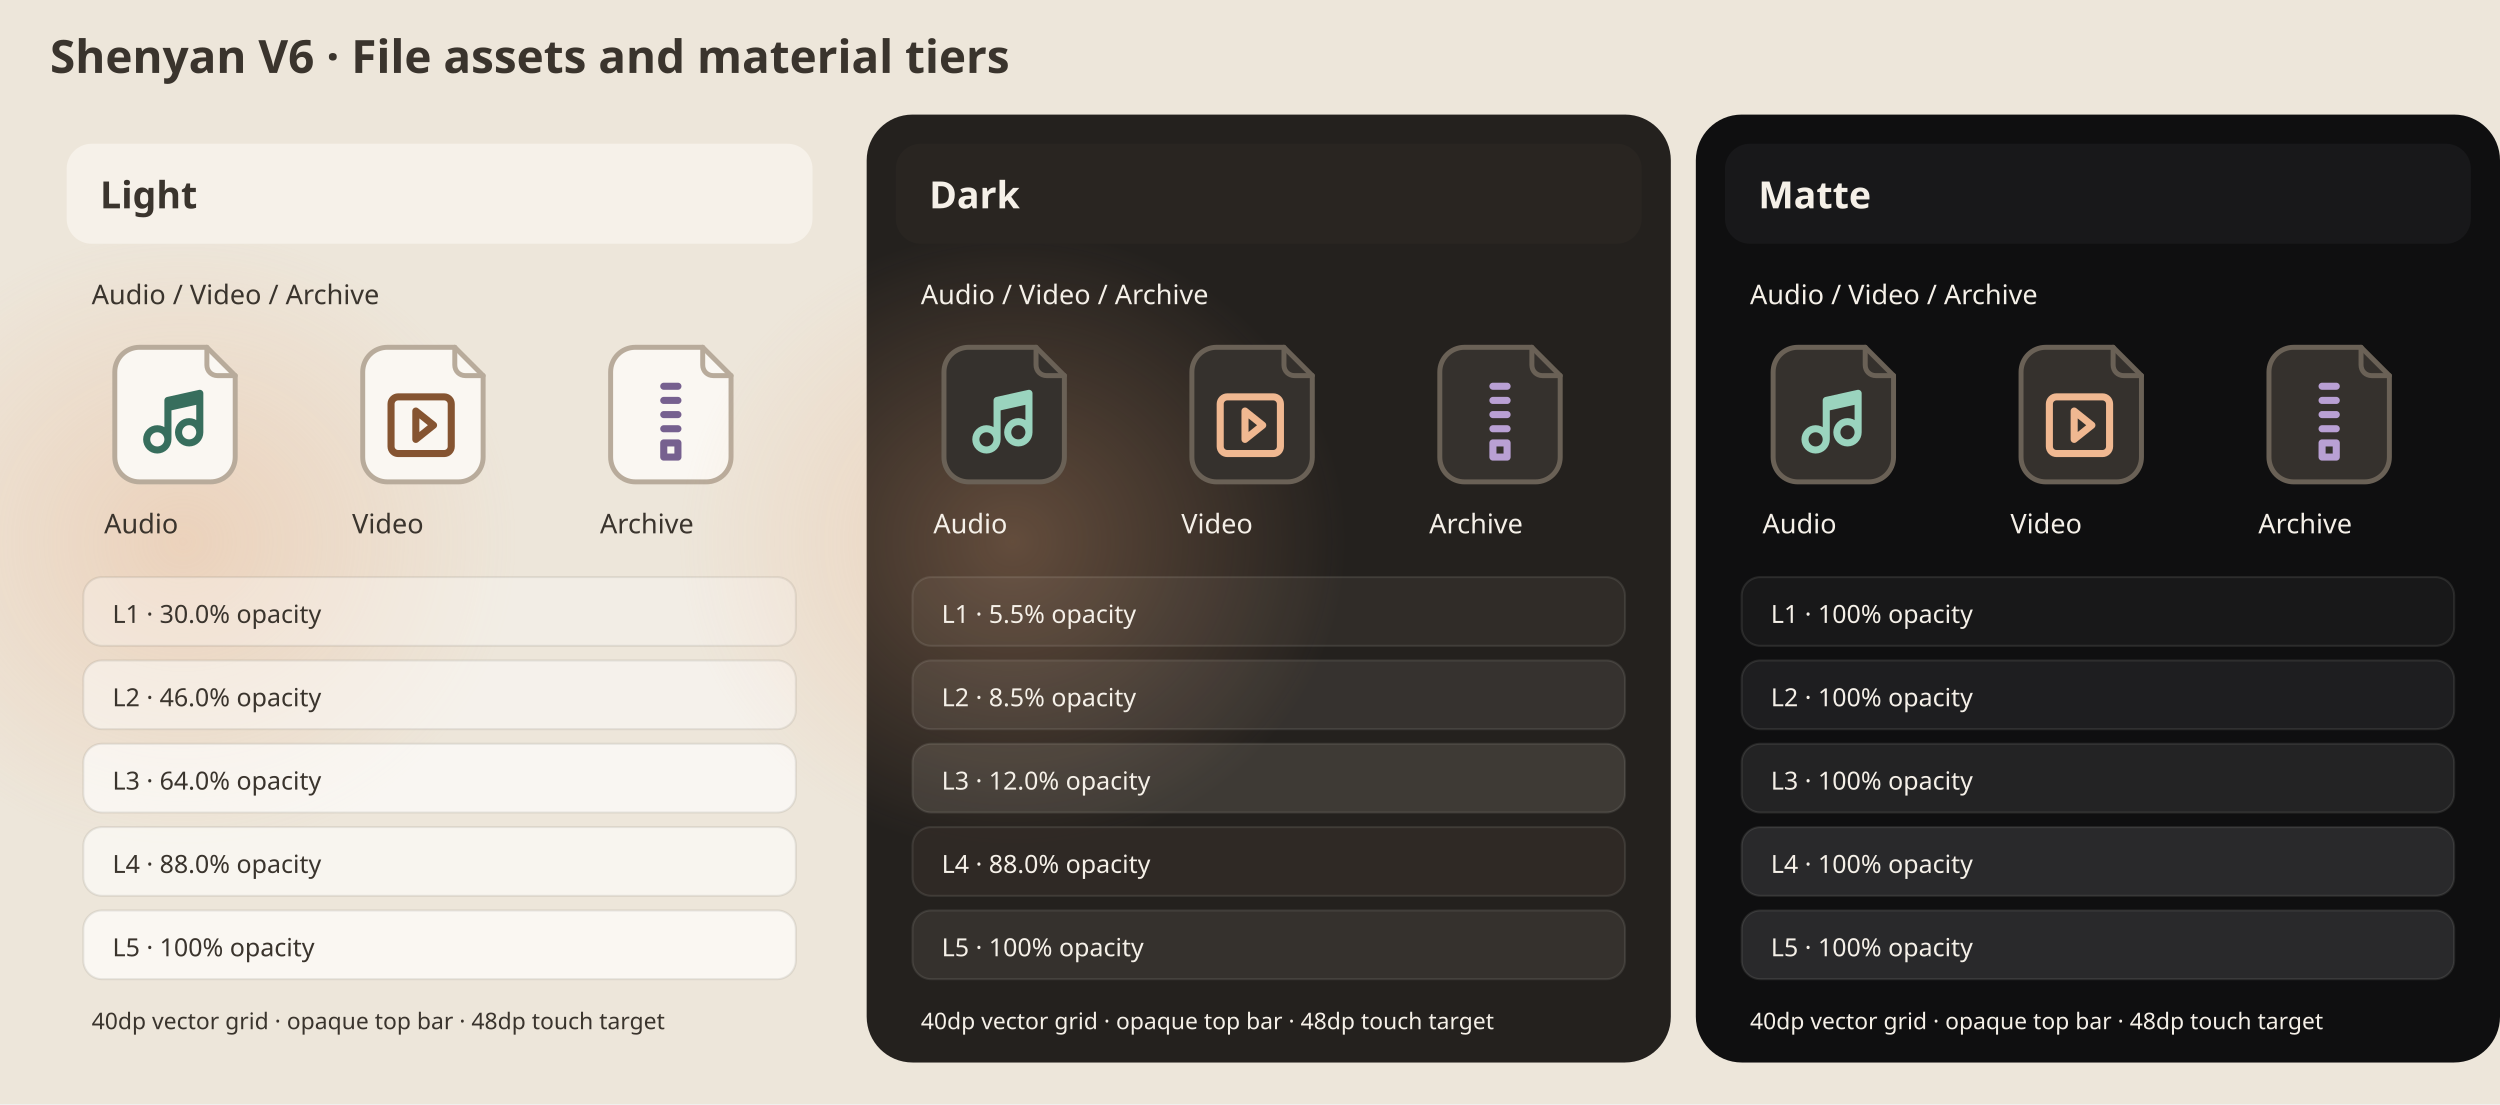
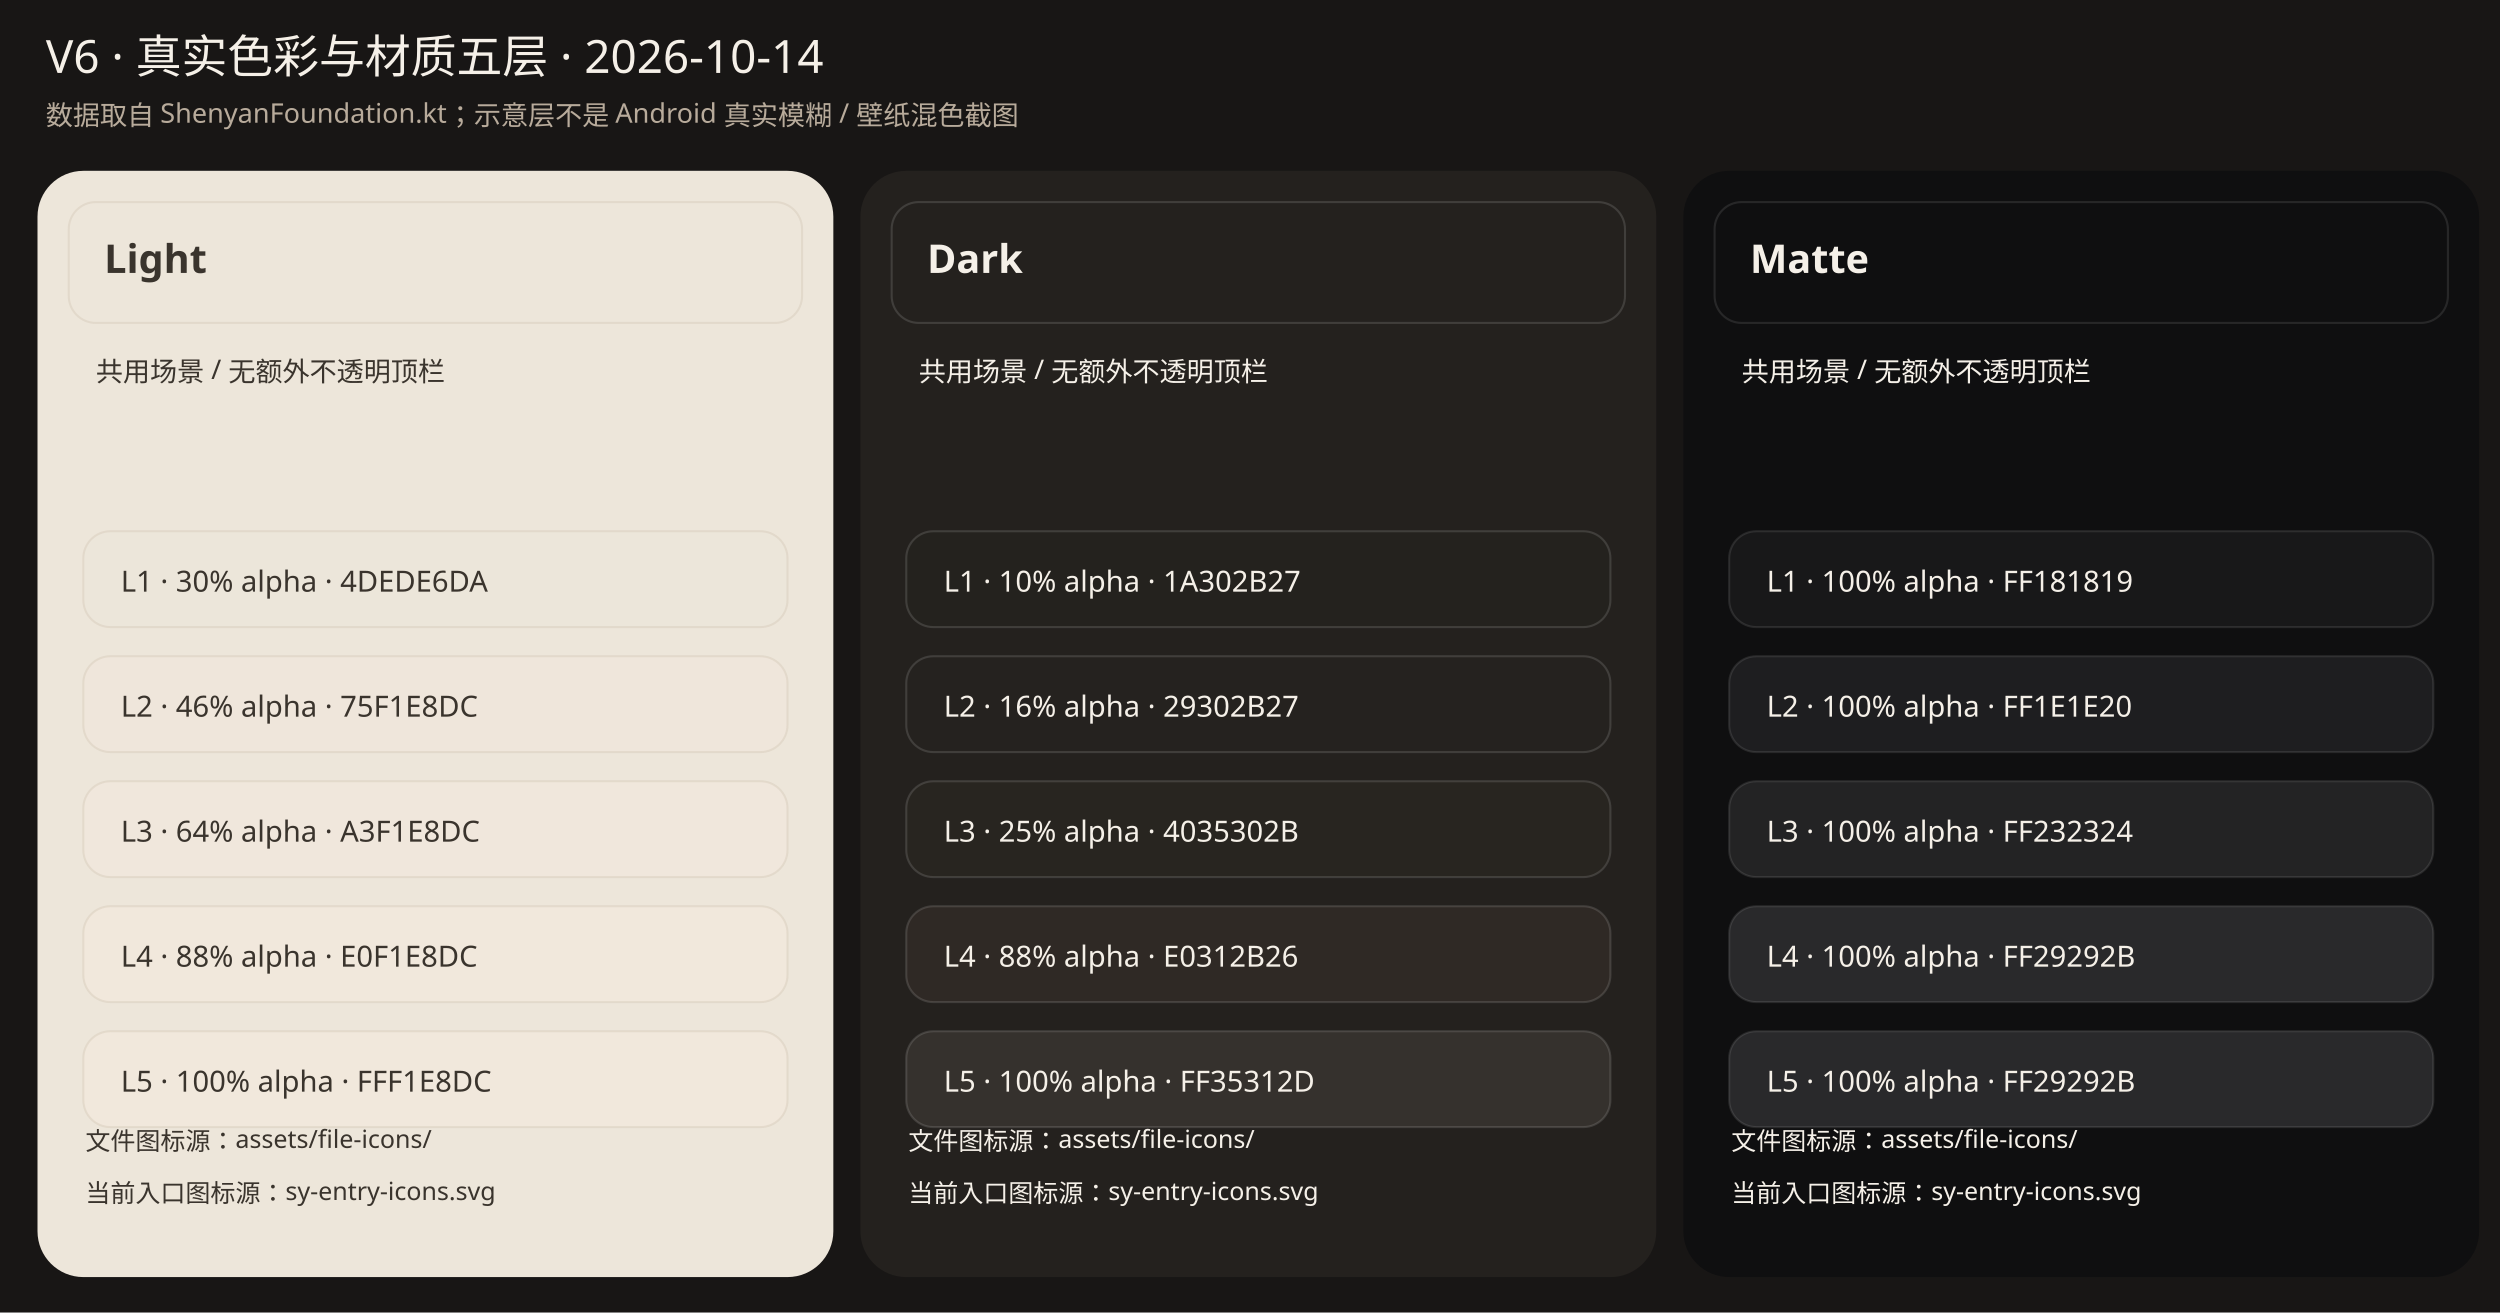
- <svg xmlns="http://www.w3.org/2000/svg" width="1200" height="530" viewBox="0 0 1200 530">
-   <rect width="1200" height="530" fill="#EDE6DA" />
-   <text x="24" y="35" fill="#3A342D" font-family="sans-serif" font-size="22" font-weight="600">Shenyan V6 · File assets and material tiers</text>
-   <g transform="translate(18,55)">
-     <rect width="386" height="455" rx="22" fill="#EDE6DA" />
-     <defs>
-       <radialGradient id="glow0">
-         <stop stop-color="#E8A87C" stop-opacity=".32" />
-         <stop offset="1" stop-color="#E8A87C" stop-opacity="0" />
-       </radialGradient>
-     </defs>
-     <ellipse cx="70" cy="205" rx="160" ry="150" fill="url(#glow0)" />
-     <rect x="14" y="14" width="358" height="48" rx="12" fill="#F6F1E9" />
-     <text x="30" y="45" fill="#3A342D" font-family="sans-serif" font-size="18" font-weight="600">Light</text>
-     <text x="26" y="91" fill="#3A342D" font-family="sans-serif" font-size="13">Audio / Video / Archive</text>
-     <g transform="translate(32,110) scale(1.7)">
-       <path d="M10,1H29L37,9V32C37,35.9 33.9,39 30,39H10C6.1,39 3,35.9 3,32V8C3,4.1 6.1,1 10,1Z" fill="#FAF7F2" stroke="#B8AB9B" stroke-width="1.4" stroke-linecap="round" stroke-linejoin="round" />
-       <path d="M29,1V6C29,7.7 30.3,9 32,9H37" fill="none" stroke="#B8AB9B" stroke-width="1.4" stroke-linecap="round" stroke-linejoin="round" />
-       <path d="M18,27V16L27,14V25 M18,18L27,16 M18,27A3,3 0 1,1 15,24A3,3 0 0,1 18,27 M27,25A3,3 0 1,1 24,22A3,3 0 0,1 27,25" fill="none" stroke="#376E5D" stroke-width="2" stroke-linecap="round" stroke-linejoin="round" />
-     </g>
-     <text x="32" y="201" fill="#3A342D" font-family="sans-serif" font-size="13">Audio</text>
-     <g transform="translate(151,110) scale(1.7)">
-       <path d="M10,1H29L37,9V32C37,35.9 33.9,39 30,39H10C6.1,39 3,35.9 3,32V8C3,4.1 6.1,1 10,1Z" fill="#FAF7F2" stroke="#B8AB9B" stroke-width="1.4" stroke-linecap="round" stroke-linejoin="round" />
-       <path d="M29,1V6C29,7.7 30.3,9 32,9H37" fill="none" stroke="#B8AB9B" stroke-width="1.4" stroke-linecap="round" stroke-linejoin="round" />
-       <path d="M13,15H26A2,2 0 0,1 28,17V29A2,2 0 0,1 26,31H13A2,2 0 0,1 11,29V17A2,2 0 0,1 13,15Z M18,19L23,23L18,27Z" fill="none" stroke="#855431" stroke-width="2" stroke-linecap="round" stroke-linejoin="round" />
-     </g>
-     <text x="151" y="201" fill="#3A342D" font-family="sans-serif" font-size="13">Video</text>
-     <g transform="translate(270,110) scale(1.7)">
-       <path d="M10,1H29L37,9V32C37,35.9 33.9,39 30,39H10C6.1,39 3,35.9 3,32V8C3,4.1 6.1,1 10,1Z" fill="#FAF7F2" stroke="#B8AB9B" stroke-width="1.4" stroke-linecap="round" stroke-linejoin="round" />
-       <path d="M29,1V6C29,7.7 30.3,9 32,9H37" fill="none" stroke="#B8AB9B" stroke-width="1.4" stroke-linecap="round" stroke-linejoin="round" />
-       <path d="M18,12H22 M18,16H22 M18,20H22 M18,24H22 M18,28H22V32H18Z" fill="none" stroke="#76608F" stroke-width="2" stroke-linecap="round" stroke-linejoin="round" />
-     </g>
-     <text x="270" y="201" fill="#3A342D" font-family="sans-serif" font-size="13">Archive</text>
-     <rect x="22" y="222" width="342" height="33" rx="9" fill="#FFFFFF" fill-opacity="0.3" stroke="#3A342D" stroke-opacity=".10" />
-     <text x="36" y="244" fill="#3A342D" font-family="sans-serif" font-size="12">L1 · 30.0% opacity</text>
-     <rect x="22" y="262" width="342" height="33" rx="9" fill="#FFFFFF" fill-opacity="0.46" stroke="#3A342D" stroke-opacity=".10" />
-     <text x="36" y="284" fill="#3A342D" font-family="sans-serif" font-size="12">L2 · 46.0% opacity</text>
-     <rect x="22" y="302" width="342" height="33" rx="9" fill="#FFFFFF" fill-opacity="0.64" stroke="#3A342D" stroke-opacity=".10" />
-     <text x="36" y="324" fill="#3A342D" font-family="sans-serif" font-size="12">L3 · 64.0% opacity</text>
-     <rect x="22" y="342" width="342" height="33" rx="9" fill="#FAF7F2" fill-opacity="0.88" stroke="#3A342D" stroke-opacity=".10" />
-     <text x="36" y="364" fill="#3A342D" font-family="sans-serif" font-size="12">L4 · 88.0% opacity</text>
-     <rect x="22" y="382" width="342" height="33" rx="9" fill="#FAF7F2" fill-opacity="1" stroke="#3A342D" stroke-opacity=".10" />
-     <text x="36" y="404" fill="#3A342D" font-family="sans-serif" font-size="12">L5 · 100% opacity</text>
-     <text x="26" y="439" fill="#3A342D" font-family="sans-serif" font-size="11">40dp vector grid · opaque top bar · 48dp touch target</text>
+ <svg xmlns="http://www.w3.org/2000/svg" width="1200" height="630" viewBox="0 0 1200 630">
+   <rect width="1200" height="630" fill="#181615" />
+   <text x="22" y="35" fill="#F5F0E8" font-size="22" font-family="sans-serif">V6 · 真实色彩与材质五层 · 2026-10-14</text>
+   <text x="22" y="60" fill="#B8AB9B" font-size="13" font-family="sans-serif">数据取自 ShenyanFoundation.kt；示意层不是 Android 真实模糊 / 壁纸混色截图</text>
+   <g transform="translate(18,82)">
+     <rect x="0" y="0" width="382" height="531" rx="22" fill="#EDE6DA" />
+     <rect x="15" y="15" width="352" height="58" rx="13" fill="none" stroke="#D3C5B5" stroke-opacity="0.4" />
+     <text x="32" y="49" font-family="sans-serif" font-size="19" fill="#3A342D" font-weight="600">Light</text>
+     <text x="28" y="101" font-family="sans-serif" font-size="13" fill="#3A342D">共用场景 / 无额外不透明顶栏</text>
+     <rect x="22" y="173" width="338" height="46" rx="13" fill="#EDE6DA" fill-opacity="0.302" stroke="#D3C5B5" stroke-opacity="0.4" />
+     <text x="40" y="202" font-family="sans-serif" font-size="14" fill="#3A342D">L1 · 30% alpha · 4DEDE6DA</text>
+     <rect x="22" y="233" width="338" height="46" rx="13" fill="#F1E8DC" fill-opacity="0.459" stroke="#D3C5B5" stroke-opacity="0.4" />
+     <text x="40" y="262" font-family="sans-serif" font-size="14" fill="#3A342D">L2 · 46% alpha · 75F1E8DC</text>
+     <rect x="22" y="293" width="338" height="46" rx="13" fill="#F1E8DC" fill-opacity="0.639" stroke="#D3C5B5" stroke-opacity="0.4" />
+     <text x="40" y="322" font-family="sans-serif" font-size="14" fill="#3A342D">L3 · 64% alpha · A3F1E8DC</text>
+     <rect x="22" y="353" width="338" height="46" rx="13" fill="#F1E8DC" fill-opacity="0.878" stroke="#D3C5B5" stroke-opacity="0.4" />
+     <text x="40" y="382" font-family="sans-serif" font-size="14" fill="#3A342D">L4 · 88% alpha · E0F1E8DC</text>
+     <rect x="22" y="413" width="338" height="46" rx="13" fill="#F1E8DC" fill-opacity="1" stroke="#D3C5B5" stroke-opacity="0.4" />
+     <text x="40" y="442" font-family="sans-serif" font-size="14" fill="#3A342D">L5 · 100% alpha · FFF1E8DC</text>
+     <text x="23" y="470" font-family="sans-serif" font-size="12" fill="#3A342D">文件图标源：assets/file-icons/</text>
+     <text x="23" y="495" font-family="sans-serif" font-size="12" fill="#3A342D">当前入口图标源：sy-entry-icons.svg</text>
  </g>
-   <g transform="translate(416,55)">
-     <rect width="386" height="455" rx="22" fill="#24211E" />
-     <defs>
-       <radialGradient id="glow1">
-         <stop stop-color="#E8A87C" stop-opacity=".32" />
-         <stop offset="1" stop-color="#E8A87C" stop-opacity="0" />
-       </radialGradient>
-     </defs>
-     <ellipse cx="70" cy="205" rx="160" ry="150" fill="url(#glow1)" />
-     <rect x="14" y="14" width="358" height="48" rx="12" fill="#292521" />
-     <text x="30" y="45" fill="#F5F0E8" font-family="sans-serif" font-size="18" font-weight="600">Dark</text>
-     <text x="26" y="91" fill="#F5F0E8" font-family="sans-serif" font-size="13">Audio / Video / Archive</text>
-     <g transform="translate(32,110) scale(1.7)">
-       <path d="M10,1H29L37,9V32C37,35.9 33.9,39 30,39H10C6.1,39 3,35.9 3,32V8C3,4.1 6.1,1 10,1Z" fill="#35312D" stroke="#6A6156" stroke-width="1.4" stroke-linecap="round" stroke-linejoin="round" />
-       <path d="M29,1V6C29,7.7 30.3,9 32,9H37" fill="none" stroke="#6A6156" stroke-width="1.4" stroke-linecap="round" stroke-linejoin="round" />
-       <path d="M18,27V16L27,14V25 M18,18L27,16 M18,27A3,3 0 1,1 15,24A3,3 0 0,1 18,27 M27,25A3,3 0 1,1 24,22A3,3 0 0,1 27,25" fill="none" stroke="#9AD4BE" stroke-width="2" stroke-linecap="round" stroke-linejoin="round" />
-     </g>
-     <text x="32" y="201" fill="#F5F0E8" font-family="sans-serif" font-size="13">Audio</text>
-     <g transform="translate(151,110) scale(1.7)">
-       <path d="M10,1H29L37,9V32C37,35.9 33.9,39 30,39H10C6.1,39 3,35.9 3,32V8C3,4.1 6.1,1 10,1Z" fill="#35312D" stroke="#6A6156" stroke-width="1.4" stroke-linecap="round" stroke-linejoin="round" />
-       <path d="M29,1V6C29,7.7 30.3,9 32,9H37" fill="none" stroke="#6A6156" stroke-width="1.4" stroke-linecap="round" stroke-linejoin="round" />
-       <path d="M13,15H26A2,2 0 0,1 28,17V29A2,2 0 0,1 26,31H13A2,2 0 0,1 11,29V17A2,2 0 0,1 13,15Z M18,19L23,23L18,27Z" fill="none" stroke="#F0B891" stroke-width="2" stroke-linecap="round" stroke-linejoin="round" />
-     </g>
-     <text x="151" y="201" fill="#F5F0E8" font-family="sans-serif" font-size="13">Video</text>
-     <g transform="translate(270,110) scale(1.7)">
-       <path d="M10,1H29L37,9V32C37,35.9 33.9,39 30,39H10C6.1,39 3,35.9 3,32V8C3,4.1 6.1,1 10,1Z" fill="#35312D" stroke="#6A6156" stroke-width="1.4" stroke-linecap="round" stroke-linejoin="round" />
-       <path d="M29,1V6C29,7.7 30.3,9 32,9H37" fill="none" stroke="#6A6156" stroke-width="1.4" stroke-linecap="round" stroke-linejoin="round" />
-       <path d="M18,12H22 M18,16H22 M18,20H22 M18,24H22 M18,28H22V32H18Z" fill="none" stroke="#B9A0D4" stroke-width="2" stroke-linecap="round" stroke-linejoin="round" />
-     </g>
-     <text x="270" y="201" fill="#F5F0E8" font-family="sans-serif" font-size="13">Archive</text>
-     <rect x="22" y="222" width="342" height="33" rx="9" fill="#FFF5E4" fill-opacity="0.055" stroke="#F5F0E8" stroke-opacity=".10" />
-     <text x="36" y="244" fill="#F5F0E8" font-family="sans-serif" font-size="12">L1 · 5.5% opacity</text>
-     <rect x="22" y="262" width="342" height="33" rx="9" fill="#FFF5E4" fill-opacity="0.085" stroke="#F5F0E8" stroke-opacity=".10" />
-     <text x="36" y="284" fill="#F5F0E8" font-family="sans-serif" font-size="12">L2 · 8.5% opacity</text>
-     <rect x="22" y="302" width="342" height="33" rx="9" fill="#FFF5E4" fill-opacity="0.12" stroke="#F5F0E8" stroke-opacity=".10" />
-     <text x="36" y="324" fill="#F5F0E8" font-family="sans-serif" font-size="12">L3 · 12.0% opacity</text>
-     <rect x="22" y="342" width="342" height="33" rx="9" fill="#312B26" fill-opacity="0.88" stroke="#F5F0E8" stroke-opacity=".10" />
-     <text x="36" y="364" fill="#F5F0E8" font-family="sans-serif" font-size="12">L4 · 88.0% opacity</text>
-     <rect x="22" y="382" width="342" height="33" rx="9" fill="#35312D" fill-opacity="1" stroke="#F5F0E8" stroke-opacity=".10" />
-     <text x="36" y="404" fill="#F5F0E8" font-family="sans-serif" font-size="12">L5 · 100% opacity</text>
-     <text x="26" y="439" fill="#F5F0E8" font-family="sans-serif" font-size="11">40dp vector grid · opaque top bar · 48dp touch target</text>
+   <g transform="translate(413,82)">
+     <rect x="0" y="0" width="382" height="531" rx="22" fill="#24211E" />
+     <rect x="15" y="15" width="352" height="58" rx="13" fill="none" stroke="#FFFFFF" stroke-opacity="0.129" />
+     <text x="32" y="49" font-family="sans-serif" font-size="19" fill="#F5F0E8" font-weight="600">Dark</text>
+     <text x="28" y="101" font-family="sans-serif" font-size="13" fill="#F5F0E8">共用场景 / 无额外不透明顶栏</text>
+     <rect x="22" y="173" width="338" height="46" rx="13" fill="#302B27" fill-opacity="0.102" stroke="#FFFFFF" stroke-opacity="0.129" />
+     <text x="40" y="202" font-family="sans-serif" font-size="14" fill="#F5F0E8">L1 · 10% alpha · 1A302B27</text>
+     <rect x="22" y="233" width="338" height="46" rx="13" fill="#302B27" fill-opacity="0.161" stroke="#FFFFFF" stroke-opacity="0.129" />
+     <text x="40" y="262" font-family="sans-serif" font-size="14" fill="#F5F0E8">L2 · 16% alpha · 29302B27</text>
+     <rect x="22" y="293" width="338" height="46" rx="13" fill="#35302B" fill-opacity="0.251" stroke="#FFFFFF" stroke-opacity="0.129" />
+     <text x="40" y="322" font-family="sans-serif" font-size="14" fill="#F5F0E8">L3 · 25% alpha · 4035302B</text>
+     <rect x="22" y="353" width="338" height="46" rx="13" fill="#312B26" fill-opacity="0.878" stroke="#FFFFFF" stroke-opacity="0.129" />
+     <text x="40" y="382" font-family="sans-serif" font-size="14" fill="#F5F0E8">L4 · 88% alpha · E0312B26</text>
+     <rect x="22" y="413" width="338" height="46" rx="13" fill="#35312D" fill-opacity="1" stroke="#FFFFFF" stroke-opacity="0.129" />
+     <text x="40" y="442" font-family="sans-serif" font-size="14" fill="#F5F0E8">L5 · 100% alpha · FF35312D</text>
+     <text x="23" y="470" font-family="sans-serif" font-size="12" fill="#F5F0E8">文件图标源：assets/file-icons/</text>
+     <text x="23" y="495" font-family="sans-serif" font-size="12" fill="#F5F0E8">当前入口图标源：sy-entry-icons.svg</text>
  </g>
-   <g transform="translate(814,55)">
-     <rect width="386" height="455" rx="22" fill="#0F0F10" />
-     <rect x="14" y="14" width="358" height="48" rx="12" fill="#18181A" />
-     <text x="30" y="45" fill="#F5F0E8" font-family="sans-serif" font-size="18" font-weight="600">Matte</text>
-     <text x="26" y="91" fill="#F5F0E8" font-family="sans-serif" font-size="13">Audio / Video / Archive</text>
-     <g transform="translate(32,110) scale(1.7)">
-       <path d="M10,1H29L37,9V32C37,35.9 33.9,39 30,39H10C6.1,39 3,35.9 3,32V8C3,4.1 6.1,1 10,1Z" fill="#35312D" stroke="#6A6156" stroke-width="1.4" stroke-linecap="round" stroke-linejoin="round" />
-       <path d="M29,1V6C29,7.7 30.3,9 32,9H37" fill="none" stroke="#6A6156" stroke-width="1.4" stroke-linecap="round" stroke-linejoin="round" />
-       <path d="M18,27V16L27,14V25 M18,18L27,16 M18,27A3,3 0 1,1 15,24A3,3 0 0,1 18,27 M27,25A3,3 0 1,1 24,22A3,3 0 0,1 27,25" fill="none" stroke="#9AD4BE" stroke-width="2" stroke-linecap="round" stroke-linejoin="round" />
-     </g>
-     <text x="32" y="201" fill="#F5F0E8" font-family="sans-serif" font-size="13">Audio</text>
-     <g transform="translate(151,110) scale(1.7)">
-       <path d="M10,1H29L37,9V32C37,35.9 33.9,39 30,39H10C6.1,39 3,35.9 3,32V8C3,4.1 6.1,1 10,1Z" fill="#35312D" stroke="#6A6156" stroke-width="1.4" stroke-linecap="round" stroke-linejoin="round" />
-       <path d="M29,1V6C29,7.7 30.3,9 32,9H37" fill="none" stroke="#6A6156" stroke-width="1.4" stroke-linecap="round" stroke-linejoin="round" />
-       <path d="M13,15H26A2,2 0 0,1 28,17V29A2,2 0 0,1 26,31H13A2,2 0 0,1 11,29V17A2,2 0 0,1 13,15Z M18,19L23,23L18,27Z" fill="none" stroke="#F0B891" stroke-width="2" stroke-linecap="round" stroke-linejoin="round" />
-     </g>
-     <text x="151" y="201" fill="#F5F0E8" font-family="sans-serif" font-size="13">Video</text>
-     <g transform="translate(270,110) scale(1.7)">
-       <path d="M10,1H29L37,9V32C37,35.9 33.9,39 30,39H10C6.1,39 3,35.9 3,32V8C3,4.1 6.1,1 10,1Z" fill="#35312D" stroke="#6A6156" stroke-width="1.4" stroke-linecap="round" stroke-linejoin="round" />
-       <path d="M29,1V6C29,7.7 30.3,9 32,9H37" fill="none" stroke="#6A6156" stroke-width="1.4" stroke-linecap="round" stroke-linejoin="round" />
-       <path d="M18,12H22 M18,16H22 M18,20H22 M18,24H22 M18,28H22V32H18Z" fill="none" stroke="#B9A0D4" stroke-width="2" stroke-linecap="round" stroke-linejoin="round" />
-     </g>
-     <text x="270" y="201" fill="#F5F0E8" font-family="sans-serif" font-size="13">Archive</text>
-     <rect x="22" y="222" width="342" height="33" rx="9" fill="#181819" fill-opacity="1" stroke="#F5F0E8" stroke-opacity=".10" />
-     <text x="36" y="244" fill="#F5F0E8" font-family="sans-serif" font-size="12">L1 · 100% opacity</text>
-     <rect x="22" y="262" width="342" height="33" rx="9" fill="#1E1E20" fill-opacity="1" stroke="#F5F0E8" stroke-opacity=".10" />
-     <text x="36" y="284" fill="#F5F0E8" font-family="sans-serif" font-size="12">L2 · 100% opacity</text>
-     <rect x="22" y="302" width="342" height="33" rx="9" fill="#232324" fill-opacity="1" stroke="#F5F0E8" stroke-opacity=".10" />
-     <text x="36" y="324" fill="#F5F0E8" font-family="sans-serif" font-size="12">L3 · 100% opacity</text>
-     <rect x="22" y="342" width="342" height="33" rx="9" fill="#29292B" fill-opacity="1" stroke="#F5F0E8" stroke-opacity=".10" />
-     <text x="36" y="364" fill="#F5F0E8" font-family="sans-serif" font-size="12">L4 · 100% opacity</text>
-     <rect x="22" y="382" width="342" height="33" rx="9" fill="#29292B" fill-opacity="1" stroke="#F5F0E8" stroke-opacity=".10" />
-     <text x="36" y="404" fill="#F5F0E8" font-family="sans-serif" font-size="12">L5 · 100% opacity</text>
-     <text x="26" y="439" fill="#F5F0E8" font-family="sans-serif" font-size="11">40dp vector grid · opaque top bar · 48dp touch target</text>
+   <g transform="translate(808,82)">
+     <rect x="0" y="0" width="382" height="531" rx="22" fill="#0F0F10" />
+     <rect x="15" y="15" width="352" height="58" rx="13" fill="none" stroke="#FFFFFF" stroke-opacity="0.102" />
+     <text x="32" y="49" font-family="sans-serif" font-size="19" fill="#F5F0E8" font-weight="600">Matte</text>
+     <text x="28" y="101" font-family="sans-serif" font-size="13" fill="#F5F0E8">共用场景 / 无额外不透明顶栏</text>
+     <rect x="22" y="173" width="338" height="46" rx="13" fill="#181819" fill-opacity="1" stroke="#FFFFFF" stroke-opacity="0.102" />
+     <text x="40" y="202" font-family="sans-serif" font-size="14" fill="#F5F0E8">L1 · 100% alpha · FF181819</text>
+     <rect x="22" y="233" width="338" height="46" rx="13" fill="#1E1E20" fill-opacity="1" stroke="#FFFFFF" stroke-opacity="0.102" />
+     <text x="40" y="262" font-family="sans-serif" font-size="14" fill="#F5F0E8">L2 · 100% alpha · FF1E1E20</text>
+     <rect x="22" y="293" width="338" height="46" rx="13" fill="#232324" fill-opacity="1" stroke="#FFFFFF" stroke-opacity="0.102" />
+     <text x="40" y="322" font-family="sans-serif" font-size="14" fill="#F5F0E8">L3 · 100% alpha · FF232324</text>
+     <rect x="22" y="353" width="338" height="46" rx="13" fill="#29292B" fill-opacity="1" stroke="#FFFFFF" stroke-opacity="0.102" />
+     <text x="40" y="382" font-family="sans-serif" font-size="14" fill="#F5F0E8">L4 · 100% alpha · FF29292B</text>
+     <rect x="22" y="413" width="338" height="46" rx="13" fill="#29292B" fill-opacity="1" stroke="#FFFFFF" stroke-opacity="0.102" />
+     <text x="40" y="442" font-family="sans-serif" font-size="14" fill="#F5F0E8">L5 · 100% alpha · FF29292B</text>
+     <text x="23" y="470" font-family="sans-serif" font-size="12" fill="#F5F0E8">文件图标源：assets/file-icons/</text>
+     <text x="23" y="495" font-family="sans-serif" font-size="12" fill="#F5F0E8">当前入口图标源：sy-entry-icons.svg</text>
  </g>
</svg>
